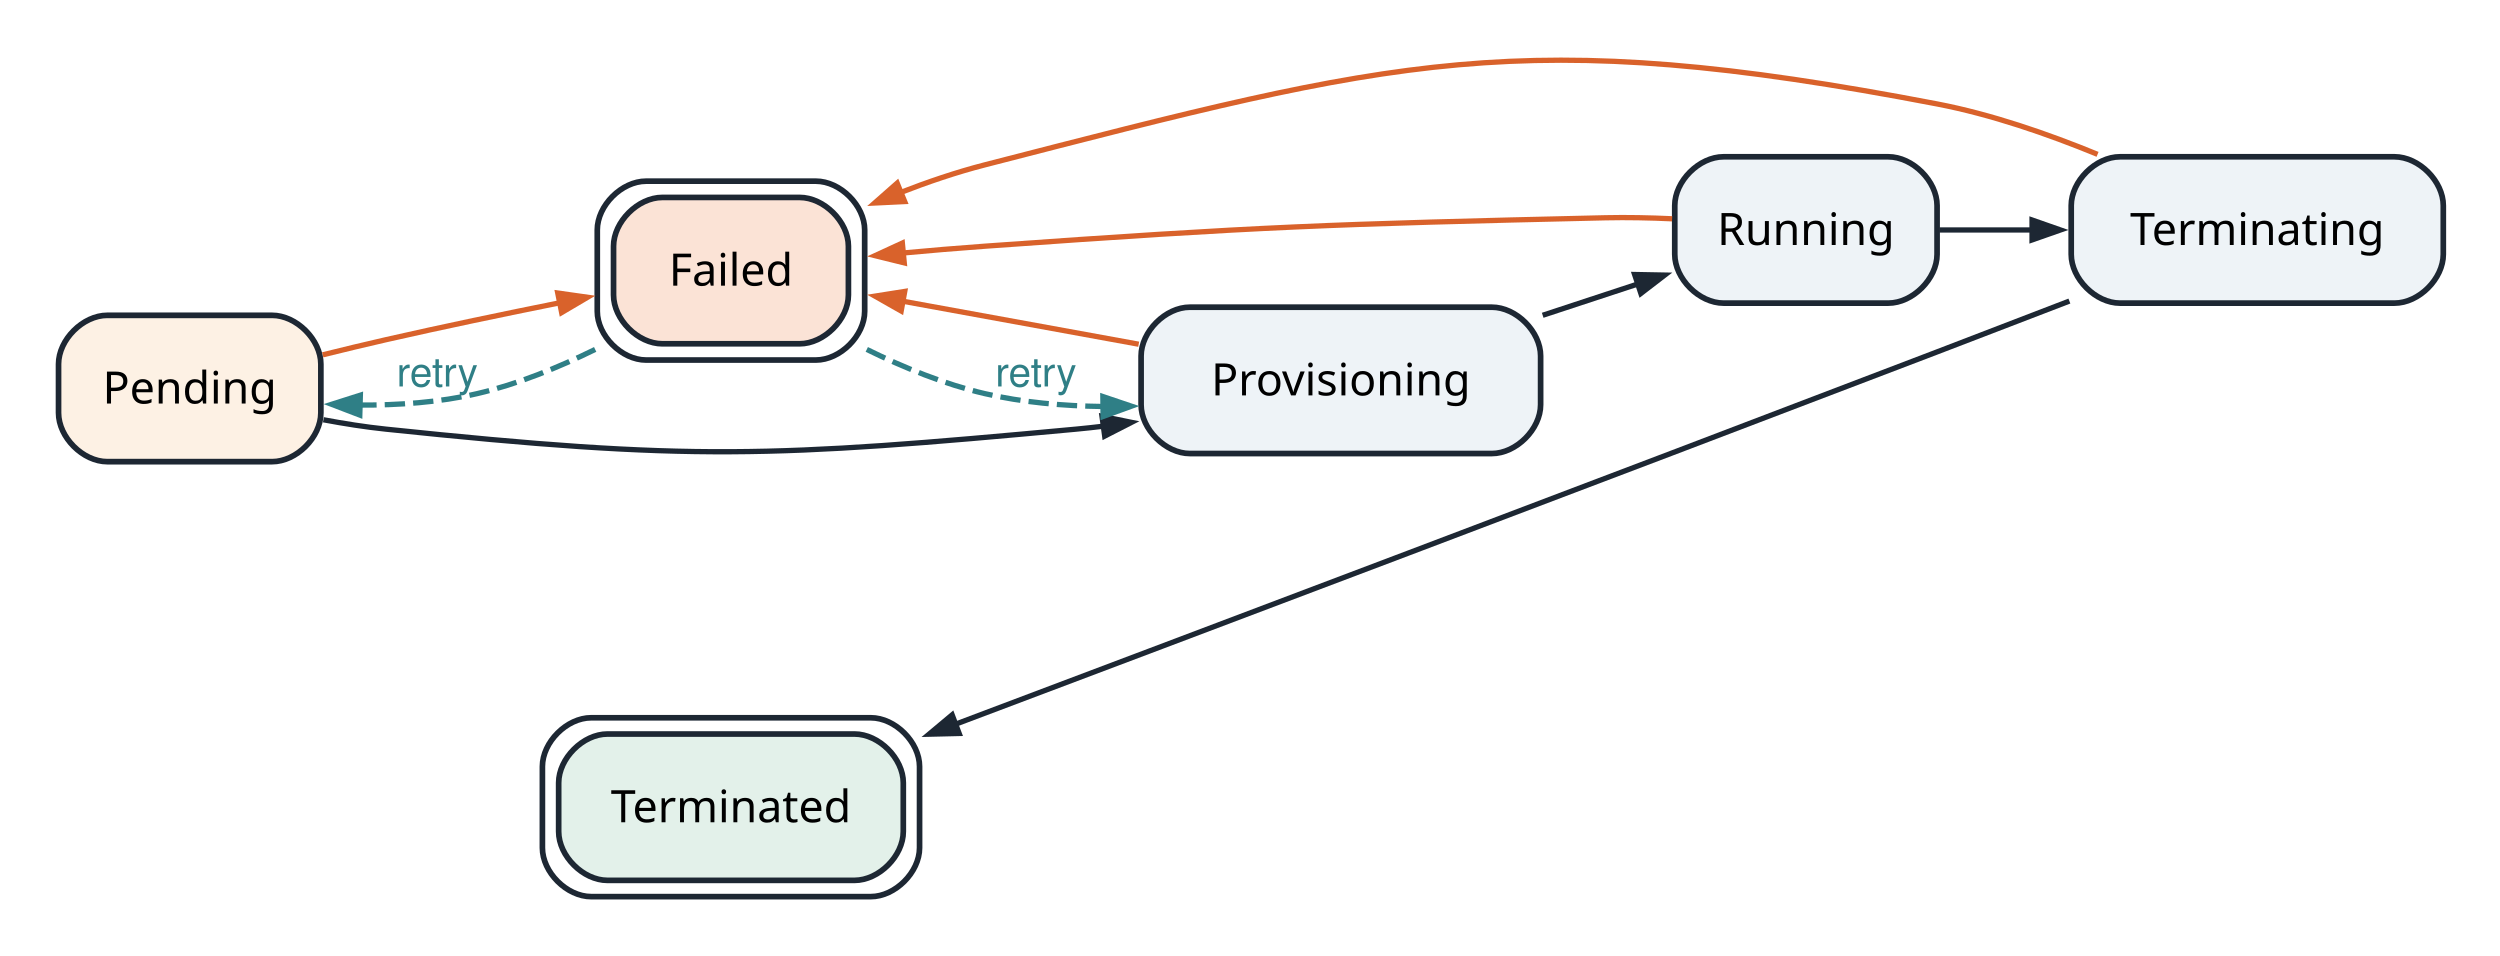
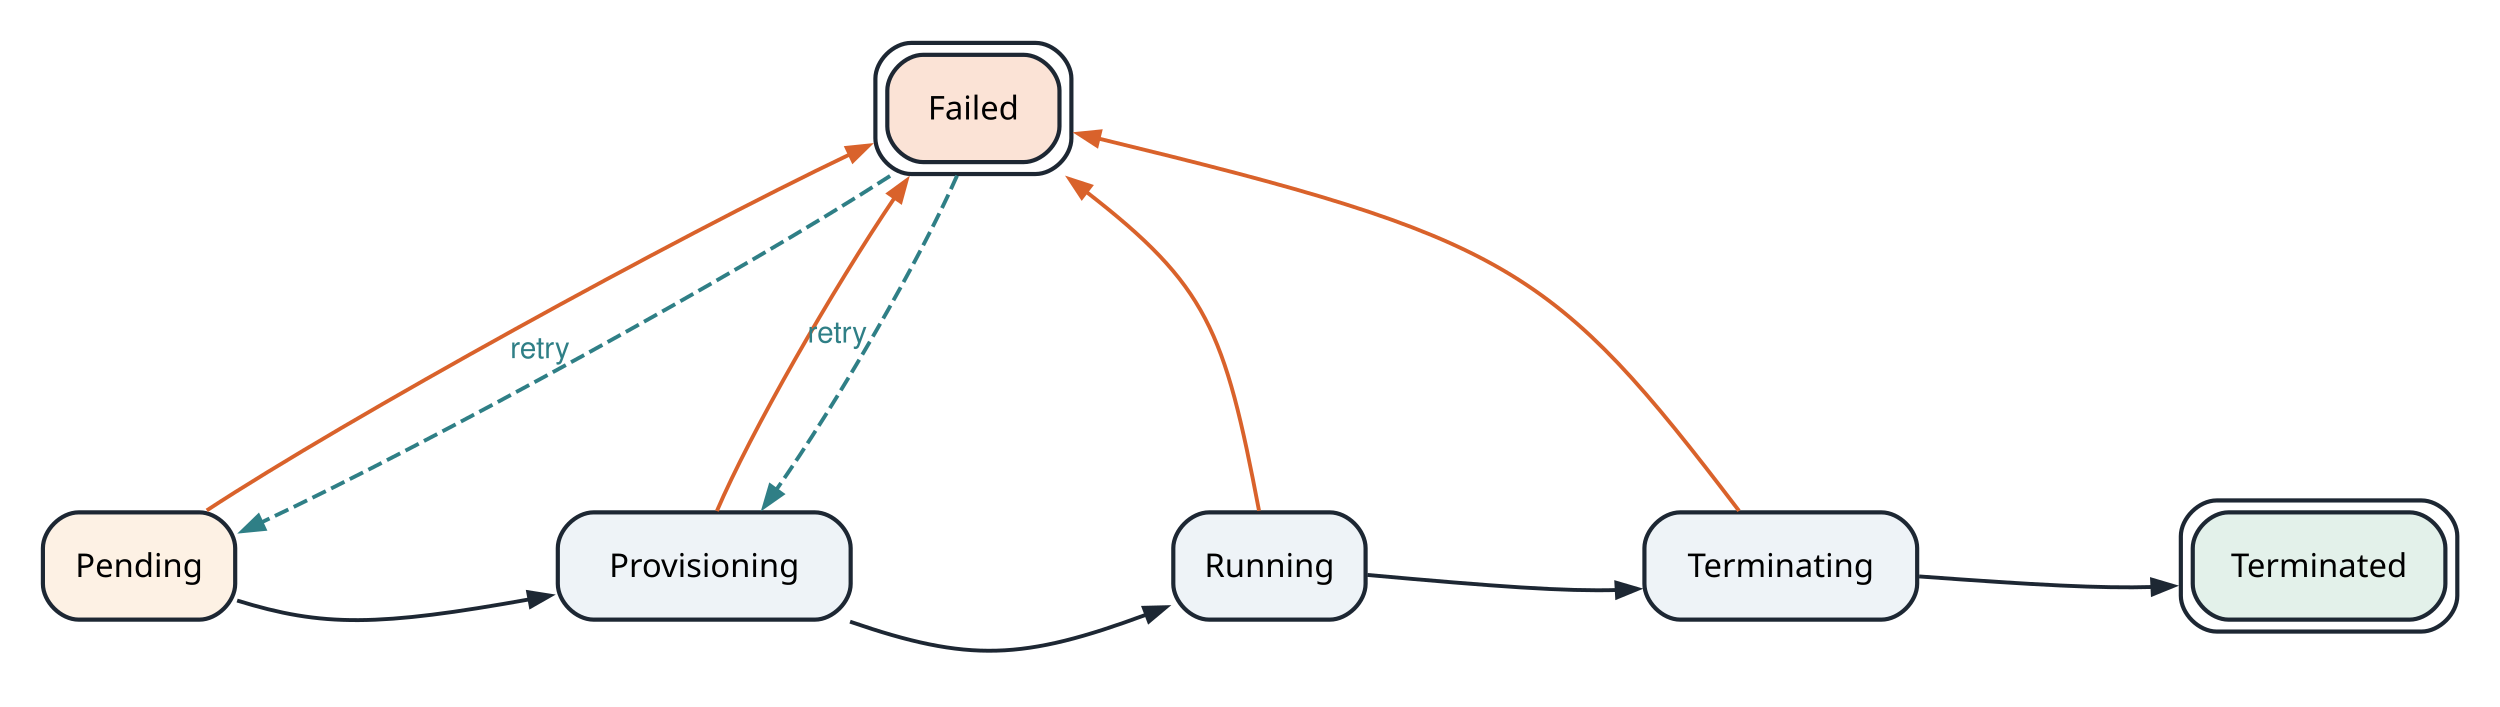
- <svg xmlns="http://www.w3.org/2000/svg" width="615pt" height="235pt" viewBox="0.00 0.00 615.00 235.00">
-   <g id="graph0" class="graph" transform="scale(1 1) rotate(0) translate(14.4 220.57)">
+ <svg xmlns="http://www.w3.org/2000/svg" width="839pt" height="237pt" viewBox="0.00 0.00 839.00 237.00">
+   <g id="graph0" class="graph" transform="scale(1 1) rotate(0) translate(14.4 222.4)">
    <g id="node1" class="node">
-       <path fill="#fdf1e4" stroke="#1d2733" stroke-width="1.4" d="M52.53,-143C52.53,-143 12,-143 12,-143 6,-143 0,-137 0,-131 0,-131 0,-119 0,-119 0,-113 6,-107 12,-107 12,-107 52.53,-107 52.53,-107 58.53,-107 64.53,-113 64.53,-119 64.53,-119 64.53,-131 64.53,-131 64.53,-137 58.53,-143 52.53,-143" />
-       <text xml:space="preserve" text-anchor="middle" x="32.26" y="-121.3" font-family="Menlo" font-size="11.00">Pending</text>
+       <path fill="#fdf1e4" stroke="#1d2733" stroke-width="1.4" d="M52.53,-50.45C52.53,-50.45 12,-50.45 12,-50.45 6,-50.45 0,-44.45 0,-38.45 0,-38.45 0,-26.45 0,-26.45 0,-20.45 6,-14.45 12,-14.45 12,-14.45 52.53,-14.45 52.53,-14.45 58.53,-14.45 64.53,-20.45 64.53,-26.45 64.53,-26.45 64.53,-38.45 64.53,-38.45 64.53,-44.45 58.53,-50.45 52.53,-50.45" />
+       <text xml:space="preserve" text-anchor="middle" x="32.27" y="-28.75" font-family="Menlo" font-size="11.00">Pending</text>
+     </g>
+     <g id="node2" class="node">
+       <path fill="#eef3f7" stroke="#1d2733" stroke-width="1.4" d="M259.08,-50.45C259.08,-50.45 184.8,-50.45 184.8,-50.45 178.8,-50.45 172.8,-44.45 172.8,-38.45 172.8,-38.45 172.8,-26.45 172.8,-26.45 172.8,-20.45 178.8,-14.45 184.8,-14.45 184.8,-14.45 259.08,-14.45 259.08,-14.45 265.08,-14.45 271.08,-20.45 271.08,-26.45 271.08,-26.45 271.08,-38.45 271.08,-38.45 271.08,-44.45 265.08,-50.45 259.08,-50.45" />
+       <text xml:space="preserve" text-anchor="middle" x="221.94" y="-28.75" font-family="Menlo" font-size="11.00">Provisioning</text>
+     </g>
+     <g id="edge1" class="edge">
+       <path fill="none" stroke="#1d2733" stroke-width="1.3" d="M65.18,-20.86C93.93,-11.95 112.27,-12.1 163.59,-21.31" />
+       <polygon fill="#1d2733" stroke="#1d2733" stroke-width="1.3" points="162.86,-23.66 170.18,-22.51 163.74,-18.84 162.86,-23.66" />
+     </g>
+     <g id="node6" class="node">
+       <path fill="#fbe3d6" stroke="#1d2733" stroke-width="1.4" d="M329.16,-204C329.16,-204 295.38,-204 295.38,-204 289.38,-204 283.38,-198 283.38,-192 283.38,-192 283.38,-180 283.38,-180 283.38,-174 289.38,-168 295.38,-168 295.38,-168 329.16,-168 329.16,-168 335.16,-168 341.16,-174 341.16,-180 341.16,-180 341.16,-192 341.16,-192 341.16,-198 335.16,-204 329.16,-204" />
+       <path fill="none" stroke="#1d2733" stroke-width="1.4" d="M333.16,-208C333.16,-208 291.38,-208 291.38,-208 285.38,-208 279.38,-202 279.38,-196 279.38,-196 279.38,-176 279.38,-176 279.38,-170 285.38,-164 291.38,-164 291.38,-164 333.16,-164 333.16,-164 339.16,-164 345.16,-170 345.16,-176 345.16,-176 345.16,-196 345.16,-196 345.16,-202 339.16,-208 333.16,-208" />
+       <text xml:space="preserve" text-anchor="middle" x="312.27" y="-182.3" font-family="Menlo" font-size="11.00">Failed</text>
+     </g>
+     <g id="edge5" class="edge">
+       <path fill="none" stroke="#d9622b" stroke-width="1.3" d="M54.99,-51.11C102.22,-82.03 211.27,-142.2 271.15,-170.75" />
+       <polygon fill="#d9622b" stroke="#d9622b" stroke-width="1.3" points="269.75,-172.8 277.13,-173.56 271.84,-168.37 269.75,-172.8" />
    </g>
    <g id="node3" class="node">
-       <path fill="#fbe3d6" stroke="#1d2733" stroke-width="1.4" d="M182.31,-172C182.31,-172 148.53,-172 148.53,-172 142.53,-172 136.53,-166 136.53,-160 136.53,-160 136.53,-148 136.53,-148 136.53,-142 142.53,-136 148.53,-136 148.53,-136 182.31,-136 182.31,-136 188.31,-136 194.31,-142 194.31,-148 194.31,-148 194.31,-160 194.31,-160 194.31,-166 188.31,-172 182.31,-172" />
-       <path fill="none" stroke="#1d2733" stroke-width="1.4" d="M186.31,-176C186.31,-176 144.53,-176 144.53,-176 138.53,-176 132.53,-170 132.53,-164 132.53,-164 132.53,-144 132.53,-144 132.53,-138 138.53,-132 144.53,-132 144.53,-132 186.31,-132 186.31,-132 192.31,-132 198.31,-138 198.31,-144 198.31,-144 198.31,-164 198.31,-164 198.31,-170 192.31,-176 186.31,-176" />
-       <text xml:space="preserve" text-anchor="middle" x="165.42" y="-150.3" font-family="Menlo" font-size="11.00">Failed</text>
+       <path fill="#eef3f7" stroke="#1d2733" stroke-width="1.4" d="M431.89,-50.45C431.89,-50.45 391.36,-50.45 391.36,-50.45 385.36,-50.45 379.36,-44.45 379.36,-38.45 379.36,-38.45 379.36,-26.45 379.36,-26.45 379.36,-20.45 385.36,-14.45 391.36,-14.45 391.36,-14.45 431.89,-14.45 431.89,-14.45 437.89,-14.45 443.89,-20.45 443.89,-26.45 443.89,-26.45 443.89,-38.45 443.89,-38.45 443.89,-44.45 437.89,-50.45 431.89,-50.45" />
+       <text xml:space="preserve" text-anchor="middle" x="411.62" y="-28.75" font-family="Menlo" font-size="11.00">Running</text>
    </g>
-     <g id="edge5" class="edge">
-       <path fill="none" stroke="#d9622b" stroke-width="1.3" d="M64.99,-133.28C70.18,-134.57 75.5,-135.85 80.53,-137 94.44,-140.17 109.71,-143.36 123.36,-146.1" />
-       <polygon fill="#d9622b" stroke="#d9622b" stroke-width="1.3" points="122.8,-148.48 130.14,-147.44 123.76,-143.68 122.8,-148.48" />
+     <g id="edge2" class="edge">
+       <path fill="none" stroke="#1d2733" stroke-width="1.3" d="M270.88,-13.77C310.77,0 328.88,-0.8 370.38,-16.16" />
+       <polygon fill="#1d2733" stroke="#1d2733" stroke-width="1.3" points="369.46,-18.43 376.87,-18.62 371.19,-13.85 369.46,-18.43" />
+     </g>
+     <g id="edge6" class="edge">
+       <path fill="none" stroke="#d9622b" stroke-width="1.3" d="M226.19,-50.91C237.38,-77.1 264.87,-125.09 285.99,-156.29" />
+       <polygon fill="#d9622b" stroke="#d9622b" stroke-width="1.3" points="283.82,-157.47 289.82,-161.84 287.86,-154.68 283.82,-157.47" />
    </g>
    <g id="node4" class="node">
-       <path fill="#eef3f7" stroke="#1d2733" stroke-width="1.4" d="M352.59,-145C352.59,-145 278.31,-145 278.31,-145 272.31,-145 266.31,-139 266.31,-133 266.31,-133 266.31,-121 266.31,-121 266.31,-115 272.31,-109 278.31,-109 278.31,-109 352.59,-109 352.59,-109 358.59,-109 364.59,-115 364.59,-121 364.59,-121 364.59,-133 364.59,-133 364.59,-139 358.59,-145 352.59,-145" />
-       <text xml:space="preserve" text-anchor="middle" x="315.45" y="-123.3" font-family="Menlo" font-size="11.00">Provisioning</text>
+       <path fill="#eef3f7" stroke="#1d2733" stroke-width="1.4" d="M617,-50.45C617,-50.45 549.47,-50.45 549.47,-50.45 543.47,-50.45 537.47,-44.45 537.47,-38.45 537.47,-38.45 537.47,-26.45 537.47,-26.45 537.47,-20.45 543.47,-14.45 549.47,-14.45 549.47,-14.45 617,-14.45 617,-14.45 623,-14.45 629,-20.45 629,-26.45 629,-26.45 629,-38.45 629,-38.45 629,-44.45 623,-50.45 617,-50.45" />
+       <text xml:space="preserve" text-anchor="middle" x="583.23" y="-28.75" font-family="Menlo" font-size="11.00">Terminating</text>
    </g>
-     <g id="edge1" class="edge">
-       <path fill="none" stroke="#1d2733" stroke-width="1.3" d="M65.16,-117.31C70.27,-116.35 75.52,-115.52 80.53,-115 155.58,-107.15 175.17,-108.03 250.31,-115 252.53,-115.21 254.79,-115.45 257.07,-115.73" />
-       <polygon fill="#1d2733" stroke="#1d2733" stroke-width="1.3" points="256.69,-118.15 263.95,-116.67 257.35,-113.29 256.69,-118.15" />
+     <g id="edge3" class="edge">
+       <path fill="none" stroke="#1d2733" stroke-width="1.3" d="M444.48,-29.45C487.82,-25.55 510.58,-23.87 528.59,-24.4" />
+       <polygon fill="#1d2733" stroke="#1d2733" stroke-width="1.3" points="528.04,-26.83 535.16,-24.74 528.3,-21.93 528.04,-26.83" />
    </g>
-     <g id="node2" class="node">
-       <path fill="#e3f1ea" stroke="#1d2733" stroke-width="1.4" d="M195.81,-40C195.81,-40 135.03,-40 135.03,-40 129.03,-40 123.03,-34 123.03,-28 123.03,-28 123.03,-16 123.03,-16 123.03,-10 129.03,-4 135.03,-4 135.03,-4 195.81,-4 195.81,-4 201.81,-4 207.81,-10 207.81,-16 207.81,-16 207.81,-28 207.81,-28 207.81,-34 201.81,-40 195.81,-40" />
-       <path fill="none" stroke="#1d2733" stroke-width="1.4" d="M199.81,-44C199.81,-44 131.03,-44 131.03,-44 125.03,-44 119.03,-38 119.03,-32 119.03,-32 119.03,-12 119.03,-12 119.03,-6 125.03,0 131.03,0 131.03,0 199.81,0 199.81,0 205.81,0 211.81,-6 211.81,-12 211.81,-12 211.81,-32 211.81,-32 211.81,-38 205.81,-44 199.81,-44" />
-       <text xml:space="preserve" text-anchor="middle" x="165.42" y="-18.3" font-family="Menlo" font-size="11.00">Terminated</text>
+     <g id="edge7" class="edge">
+       <path fill="none" stroke="#d9622b" stroke-width="1.3" d="M408.13,-51.01C396.53,-111.83 390.78,-126.51 350.14,-158.04" />
+       <polygon fill="#d9622b" stroke="#d9622b" stroke-width="1.3" points="348.66,-156.09 344.58,-162.28 351.64,-159.98 348.66,-156.09" />
+     </g>
+     <g id="node5" class="node">
+       <path fill="#e3f1ea" stroke="#1d2733" stroke-width="1.4" d="M794.27,-50.45C794.27,-50.45 733.49,-50.45 733.49,-50.45 727.49,-50.45 721.49,-44.45 721.49,-38.45 721.49,-38.45 721.49,-26.45 721.49,-26.45 721.49,-20.45 727.49,-14.45 733.49,-14.45 733.49,-14.45 794.27,-14.45 794.27,-14.45 800.27,-14.45 806.27,-20.45 806.27,-26.45 806.27,-26.45 806.27,-38.45 806.27,-38.45 806.27,-44.45 800.27,-50.45 794.27,-50.45" />
+       <path fill="none" stroke="#1d2733" stroke-width="1.4" d="M798.27,-54.45C798.27,-54.45 729.49,-54.45 729.49,-54.45 723.49,-54.45 717.49,-48.45 717.49,-42.45 717.49,-42.45 717.49,-22.45 717.49,-22.45 717.49,-16.45 723.49,-10.45 729.49,-10.45 729.49,-10.45 798.27,-10.45 798.27,-10.45 804.27,-10.45 810.27,-16.45 810.27,-22.45 810.27,-22.45 810.27,-42.45 810.27,-42.45 810.27,-48.45 804.27,-54.45 798.27,-54.45" />
+       <text xml:space="preserve" text-anchor="middle" x="763.88" y="-28.75" font-family="Menlo" font-size="11.00">Terminated</text>
+     </g>
+     <g id="edge4" class="edge">
+       <path fill="none" stroke="#1d2733" stroke-width="1.3" d="M629.66,-28.95C668.98,-26.07 690.59,-24.89 708.07,-25.41" />
+       <polygon fill="#1d2733" stroke="#1d2733" stroke-width="1.3" points="707.83,-27.85 714.94,-25.75 708.07,-22.96 707.83,-27.85" />
+     </g>
+     <g id="edge8" class="edge">
+       <path fill="none" stroke="#d9622b" stroke-width="1.3" d="M569.22,-50.96C506.58,-133.28 492.26,-142.4 353.95,-175.98" />
+       <polygon fill="#d9622b" stroke="#d9622b" stroke-width="1.3" points="353.68,-173.52 347.45,-177.55 354.83,-178.29 353.68,-173.52" />
    </g>
    <g id="edge9" class="edge">
-       <path fill="none" stroke="#2f7f86" stroke-width="1.3" stroke-dasharray="5,2" d="M132.01,-134.61C122.94,-130.15 112.87,-126.04 103.03,-123.75 93.73,-121.58 83.53,-120.87 73.88,-120.92" />
-       <polygon fill="#2f7f86" stroke="#2f7f86" stroke-width="1.3" points="74.11,-118.46 67.18,-121.11 74.25,-123.36 74.11,-118.46" />
-       <text xml:space="preserve" text-anchor="middle" x="91.78" y="-125.5" font-family="Helvetica,sans-Serif" font-size="10.00" fill="#2f7f86"> retry</text>
+       <path fill="none" stroke="#2f7f86" stroke-width="1.3" stroke-dasharray="5,2" d="M284.31,-163.36C234.56,-131.19 130.72,-74.05 73.02,-46.94" />
+       <polygon fill="#2f7f86" stroke="#2f7f86" stroke-width="1.3" points="74.37,-44.86 66.98,-44.14 72.31,-49.3 74.37,-44.86" />
+       <text xml:space="preserve" text-anchor="middle" x="166.81" y="-102.21" font-family="Helvetica,sans-Serif" font-size="10.00" fill="#2f7f86">retry</text>
    </g>
    <g id="edge10" class="edge">
-       <path fill="none" stroke="#2f7f86" stroke-width="1.3" stroke-dasharray="5,2" d="M198.83,-134.61C207.9,-130.15 217.97,-126.04 227.81,-123.75 237.13,-121.58 247.16,-120.69 256.97,-120.57" />
-       <polygon fill="#2f7f86" stroke="#2f7f86" stroke-width="1.3" points="256.9,-123.02 263.93,-120.65 256.96,-118.12 256.9,-123.02" />
-       <text xml:space="preserve" text-anchor="middle" x="239.06" y="-125.5" font-family="Helvetica,sans-Serif" font-size="10.00" fill="#2f7f86"> retry</text>
-     </g>
-     <g id="edge6" class="edge">
-       <path fill="none" stroke="#d9622b" stroke-width="1.3" d="M265.72,-135.89C246.87,-139.33 225.53,-143.22 207.48,-146.51" />
-       <polygon fill="#d9622b" stroke="#d9622b" stroke-width="1.3" points="207.29,-144.06 200.84,-147.72 208.17,-148.88 207.29,-144.06" />
-     </g>
-     <g id="node5" class="node">
-       <path fill="#eef3f7" stroke="#1d2733" stroke-width="1.4" d="M450.12,-182C450.12,-182 409.59,-182 409.59,-182 403.59,-182 397.59,-176 397.59,-170 397.59,-170 397.59,-158 397.59,-158 397.59,-152 403.59,-146 409.59,-146 409.59,-146 450.12,-146 450.12,-146 456.12,-146 462.12,-152 462.12,-158 462.12,-158 462.12,-170 462.12,-170 462.12,-176 456.12,-182 450.12,-182" />
-       <text xml:space="preserve" text-anchor="middle" x="429.85" y="-160.3" font-family="Menlo" font-size="11.00">Running</text>
-     </g>
-     <g id="edge2" class="edge">
-       <path fill="none" stroke="#1d2733" stroke-width="1.3" d="M365.1,-143.01C373.03,-145.62 381.16,-148.3 388.86,-150.83" />
-       <polygon fill="#1d2733" stroke="#1d2733" stroke-width="1.3" points="387.71,-153.04 395.13,-152.9 389.25,-148.38 387.71,-153.04" />
-     </g>
-     <g id="edge7" class="edge">
-       <path fill="none" stroke="#d9622b" stroke-width="1.3" d="M396.94,-166.75C391.49,-167 385.88,-167.12 380.59,-167 312.63,-165.44 295.61,-164.86 227.81,-160 221.2,-159.53 214.2,-158.93 207.38,-158.3" />
-       <polygon fill="#d9622b" stroke="#d9622b" stroke-width="1.3" points="208.05,-155.9 200.85,-157.68 207.58,-160.78 208.05,-155.9" />
-     </g>
-     <g id="node6" class="node">
-       <path fill="#eef3f7" stroke="#1d2733" stroke-width="1.4" d="M574.65,-182C574.65,-182 507.12,-182 507.12,-182 501.12,-182 495.12,-176 495.12,-170 495.12,-170 495.12,-158 495.12,-158 495.12,-152 501.12,-146 507.12,-146 507.12,-146 574.65,-146 574.65,-146 580.65,-146 586.65,-152 586.65,-158 586.65,-158 586.65,-170 586.65,-170 586.65,-176 580.65,-182 574.65,-182" />
-       <text xml:space="preserve" text-anchor="middle" x="540.88" y="-160.3" font-family="Menlo" font-size="11.00">Terminating</text>
-     </g>
-     <g id="edge3" class="edge">
-       <path fill="none" stroke="#1d2733" stroke-width="1.3" d="M462.68,-164C469.9,-164 477.76,-164 485.61,-164" />
-       <polygon fill="#1d2733" stroke="#1d2733" stroke-width="1.3" points="485.48,-166.45 492.48,-164 485.48,-161.55 485.48,-166.45" />
-     </g>
-     <g id="edge4" class="edge">
-       <path fill="none" stroke="#1d2733" stroke-width="1.3" d="M494.67,-146.51C484,-142.39 472.66,-138.03 462.12,-134 377.77,-101.73 279.72,-64.68 220.41,-42.32" />
-       <polygon fill="#1d2733" stroke="#1d2733" stroke-width="1.3" points="221.56,-40.14 214.14,-39.96 219.83,-44.72 221.56,-40.14" />
-     </g>
-     <g id="edge8" class="edge">
-       <path fill="none" stroke="#d9622b" stroke-width="1.3" d="M501.6,-182.6C489.29,-187.66 475.39,-192.45 462.12,-195 359.64,-214.67 328.86,-206.03 227.81,-180 220.88,-178.22 213.72,-175.78 206.84,-173.1" />
-       <polygon fill="#d9622b" stroke="#d9622b" stroke-width="1.3" points="208.16,-170.99 200.75,-170.63 206.31,-175.53 208.16,-170.99" />
+       <path fill="none" stroke="#2f7f86" stroke-width="1.3" stroke-dasharray="5,2" d="M306.79,-163.46C294.4,-135.23 266.62,-87.25 245.97,-57.79" />
+       <polygon fill="#2f7f86" stroke="#2f7f86" stroke-width="1.3" points="248.11,-56.58 242.04,-52.32 244.13,-59.44 248.11,-56.58" />
+       <text xml:space="preserve" text-anchor="middle" x="266.59" y="-107.44" font-family="Helvetica,sans-Serif" font-size="10.00" fill="#2f7f86">retry</text>
    </g>
  </g>
</svg>
